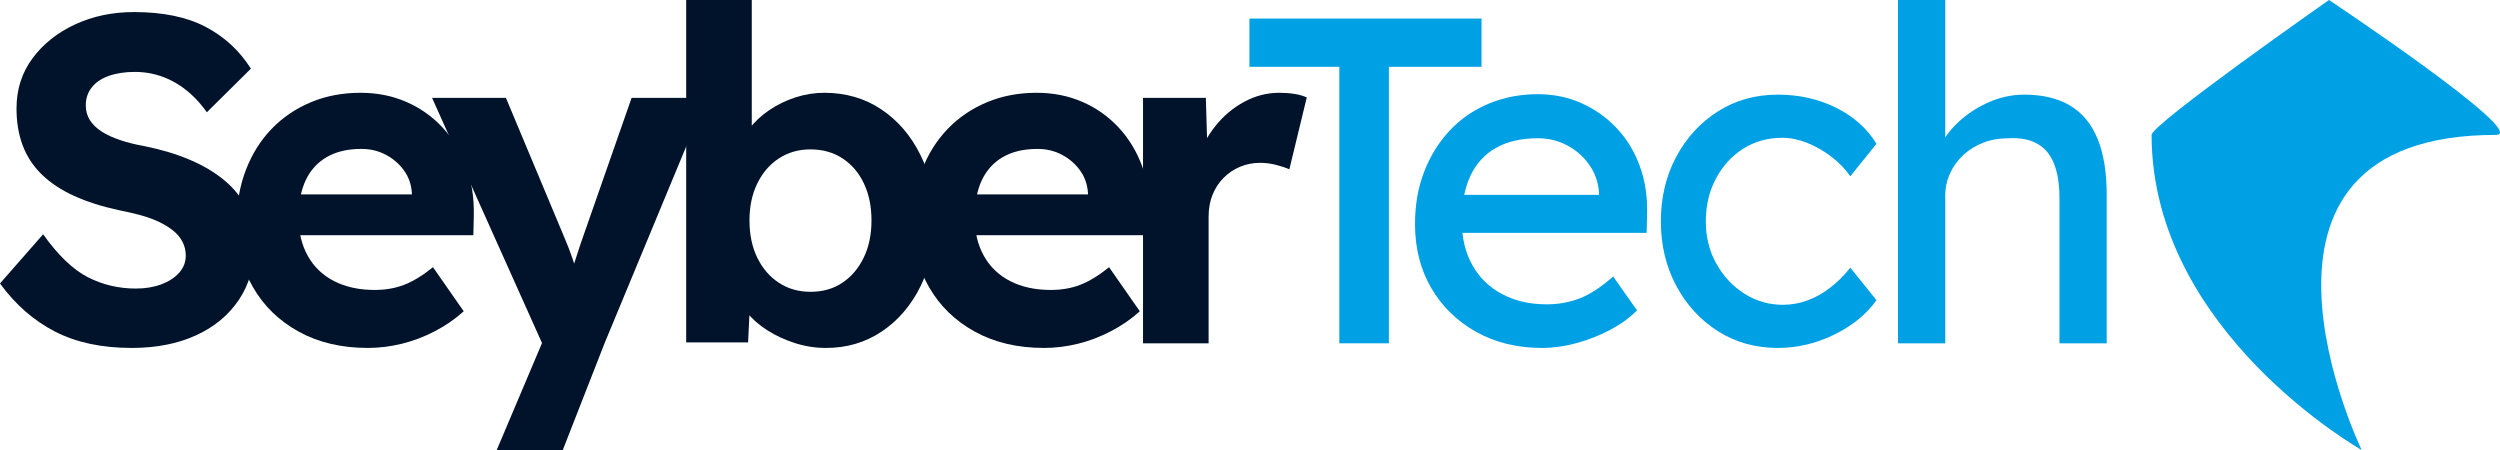
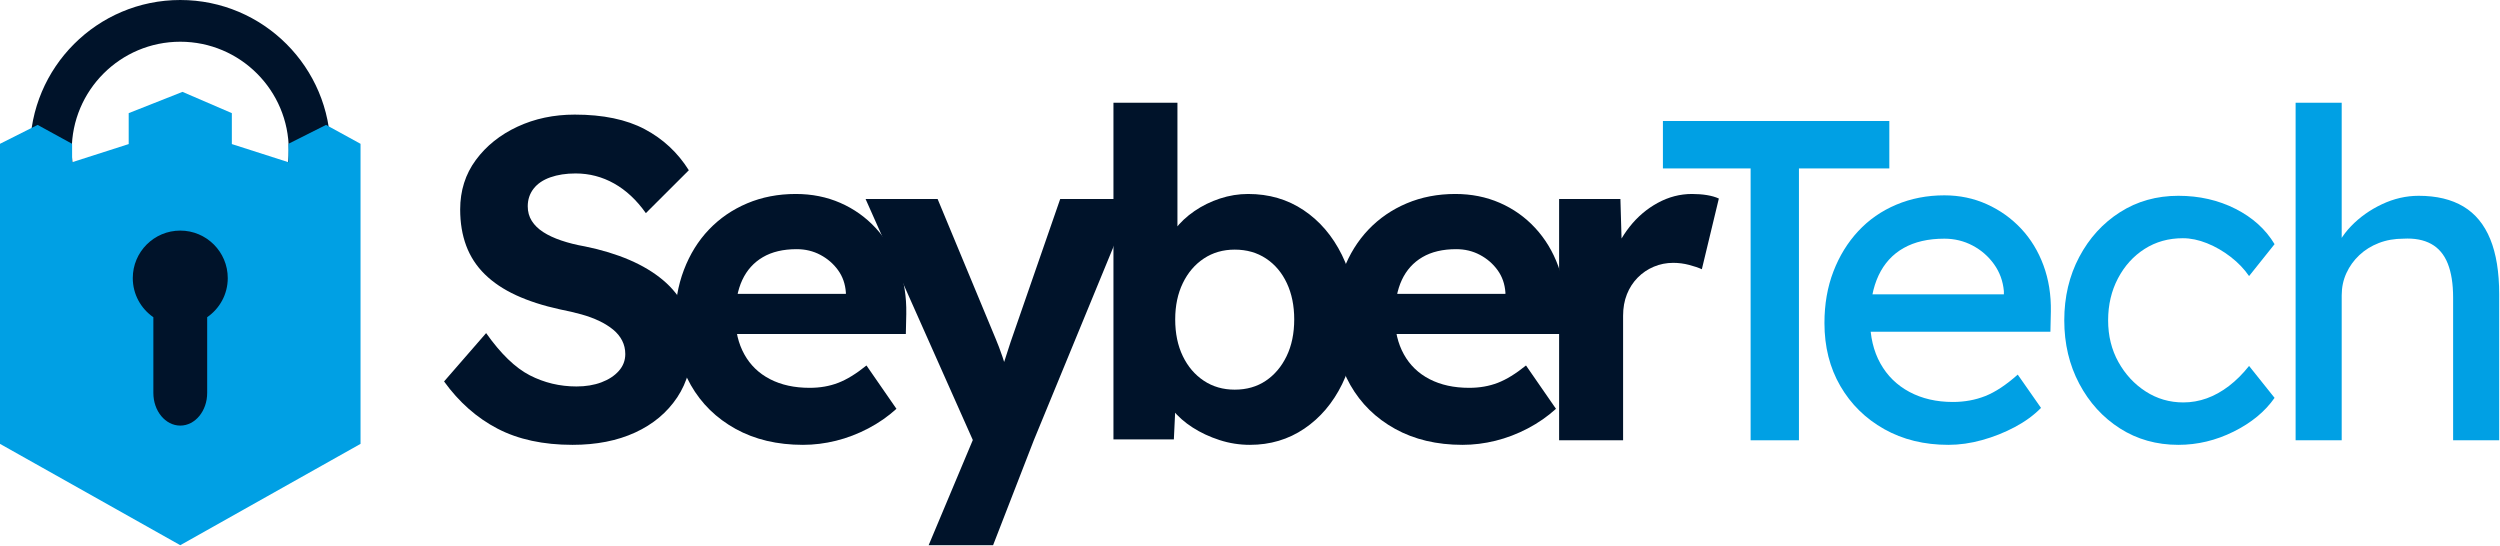
- <svg xmlns="http://www.w3.org/2000/svg" width="100%" height="100%" viewBox="0 0 2500 450" version="1.1" xml:space="preserve" style="fill-rule:evenodd;clip-rule:evenodd;stroke-linejoin:round;stroke-miterlimit:2;">
+ <svg xmlns="http://www.w3.org/2000/svg" width="100%" height="100%" viewBox="0 0 2393 522" version="1.1" xml:space="preserve" style="fill-rule:evenodd;clip-rule:evenodd;stroke-linejoin:round;stroke-miterlimit:2;">
  <g>
    <g>
-       <path d="M131.64,347.938c-29.967,0 -55.576,-5.49 -76.828,-16.469c-21.252,-10.979 -39.523,-26.984 -54.812,-48.015l43.116,-49.176c14.983,21.031 29.89,35.335 44.721,42.913c14.83,7.577 30.808,11.366 47.931,11.366c9.48,-0 17.965,-1.392 25.457,-4.176c7.492,-2.783 13.455,-6.649 17.888,-11.597c4.434,-4.949 6.651,-10.671 6.651,-17.165c0,-4.949 -1.07,-9.511 -3.21,-13.686c-2.141,-4.175 -5.199,-7.887 -9.174,-11.134c-3.975,-3.247 -8.715,-6.186 -14.219,-8.814c-5.504,-2.629 -11.62,-4.872 -18.347,-6.727c-6.727,-1.856 -14.066,-3.557 -22.017,-5.103c-17.124,-3.712 -32.107,-8.506 -44.95,-14.382c-12.843,-5.876 -23.545,-12.989 -32.107,-21.34c-8.562,-8.351 -14.907,-18.015 -19.035,-28.995c-4.129,-10.979 -6.193,-23.273 -6.193,-36.881c0,-19.176 5.352,-35.954 16.054,-50.335c10.703,-14.382 24.922,-25.67 42.657,-33.866c17.736,-8.196 37.306,-12.294 58.711,-12.294c29.049,-0 52.977,4.948 71.783,14.845c18.806,9.897 33.865,23.815 45.179,41.753l-44.033,43.608c-9.479,-13.299 -20.334,-23.35 -32.566,-30.155c-12.231,-6.804 -25.38,-10.206 -39.446,-10.206c-9.785,0 -18.423,1.315 -25.915,3.944c-7.492,2.628 -13.225,6.494 -17.201,11.597c-3.975,5.104 -5.962,11.057 -5.962,17.861c-0,5.567 1.376,10.516 4.128,14.846c2.752,4.33 6.651,8.118 11.696,11.366c5.045,3.247 11.238,6.108 18.576,8.582c7.339,2.474 15.443,4.485 24.31,6.031c16.819,3.402 31.955,7.964 45.409,13.686c13.455,5.721 24.998,12.603 34.631,20.644c9.632,8.041 17.047,17.32 22.245,27.835c5.199,10.515 7.798,22.268 7.798,35.258c-0,21.958 -5.198,40.67 -15.595,56.134c-10.397,15.464 -24.769,27.371 -43.116,35.721c-18.347,8.351 -39.752,12.526 -64.215,12.526Z" style="fill:#00132a;fill-rule:nonzero;" />
-       <path d="M367.859,347.938c-26.297,0 -49.308,-5.412 -69.031,-16.237c-19.723,-10.825 -35.012,-25.67 -45.867,-44.536c-10.856,-18.866 -16.283,-40.361 -16.283,-64.485c-0,-19.175 3.057,-36.726 9.173,-52.654c6.116,-15.928 14.678,-29.614 25.686,-41.057c11.008,-11.443 24.081,-20.335 39.217,-26.675c15.136,-6.34 31.725,-9.51 49.766,-9.51c16.513,-0 31.726,3.015 45.639,9.046c13.913,6.031 25.991,14.536 36.235,25.515c10.244,10.98 18.118,23.892 23.622,38.737c5.504,14.846 8.103,31.083 7.798,48.712l-0.459,20.412l-194.938,0l-10.549,-40.825l151.822,0l-7.798,8.351l0,-9.742c-0.611,-8.66 -3.287,-16.237 -8.027,-22.732c-4.739,-6.495 -10.779,-11.676 -18.117,-15.542c-7.339,-3.865 -15.443,-5.798 -24.31,-5.798c-13.761,-0 -25.304,2.706 -34.63,8.118c-9.327,5.412 -16.36,13.144 -21.1,23.196c-4.739,10.052 -7.109,22.5 -7.109,37.345c-0,14.536 3.058,27.294 9.173,38.274c6.116,10.979 14.907,19.407 26.374,25.283c11.467,5.876 24.998,8.814 40.593,8.814c10.703,0 20.488,-1.701 29.356,-5.103c8.867,-3.402 18.5,-9.278 28.896,-17.629l30.732,44.073c-8.562,7.732 -18.194,14.381 -28.897,19.948c-10.702,5.567 -21.711,9.742 -33.025,12.526c-11.314,2.783 -22.628,4.175 -33.942,4.175Z" style="fill:#00132a;fill-rule:nonzero;" />
-       <path d="M496.748,450l53.206,-125.722l0.917,38.506l-118.797,-264.897l73.847,-0l59.628,142.422c2.141,4.949 4.434,10.98 6.88,18.093c2.447,7.113 4.281,13.918 5.504,20.412l-11.008,4.64c2.141,-5.258 4.358,-11.289 6.651,-18.093c2.293,-6.804 4.663,-14.072 7.109,-21.804l50.914,-145.67l74.764,-0l-101.826,245.412l-41.74,106.701l-66.049,0Z" style="fill:#00132a;fill-rule:nonzero;" />
-       <path d="M826.078,347.938c-10.703,0 -21.099,-1.624 -31.19,-4.871c-10.091,-3.247 -19.265,-7.5 -27.521,-12.758c-8.256,-5.257 -15.136,-11.288 -20.64,-18.093c-5.504,-6.804 -9.021,-13.917 -10.55,-21.34l14.678,-6.031l-2.752,57.526l-61.922,0l0,-342.371l65.591,0l0,154.948l-12.843,-5.103c1.835,-7.422 5.351,-14.536 10.55,-21.34c5.198,-6.804 11.772,-12.912 19.723,-18.325c7.95,-5.412 16.665,-9.665 26.144,-12.757c9.48,-3.093 19.112,-4.639 28.897,-4.639c21.405,-0 40.364,5.489 56.876,16.469c16.513,10.979 29.585,26.134 39.217,45.463c9.632,19.33 14.448,41.212 14.448,65.645c0,24.742 -4.739,46.701 -14.219,65.876c-9.479,19.175 -22.398,34.253 -38.758,45.232c-16.359,10.979 -34.936,16.469 -55.729,16.469Zm-15.595,-56.134c12.231,0 22.857,-3.015 31.878,-9.046c9.021,-6.031 16.13,-14.382 21.328,-25.052c5.199,-10.67 7.798,-23.118 7.798,-37.345c-0,-13.918 -2.523,-26.212 -7.568,-36.882c-5.046,-10.67 -12.155,-19.02 -21.329,-25.051c-9.173,-6.031 -19.876,-9.047 -32.107,-9.047c-11.926,0 -22.475,3.016 -31.649,9.047c-9.173,6.031 -16.359,14.381 -21.558,25.051c-5.198,10.67 -7.797,22.964 -7.797,36.882c-0,14.227 2.599,26.675 7.797,37.345c5.199,10.67 12.385,19.021 21.558,25.052c9.174,6.031 19.723,9.046 31.649,9.046Z" style="fill:#00132a;fill-rule:nonzero;" />
-       <path d="M1043.95,347.938c-26.298,0 -49.308,-5.412 -69.031,-16.237c-19.723,-10.825 -35.013,-25.67 -45.868,-44.536c-10.855,-18.866 -16.283,-40.361 -16.283,-64.485c-0,-19.175 3.058,-36.726 9.173,-52.654c6.116,-15.928 14.678,-29.614 25.686,-41.057c11.009,-11.443 24.081,-20.335 39.217,-26.675c15.137,-6.34 31.725,-9.51 49.767,-9.51c16.512,-0 31.725,3.015 45.638,9.046c13.913,6.031 25.992,14.536 36.236,25.515c10.243,10.98 18.117,23.892 23.622,38.737c5.504,14.846 8.103,31.083 7.797,48.712l-0.459,20.412l-194.937,0l-10.55,-40.825l151.822,0l-7.797,8.351l-0,-9.742c-0.612,-8.66 -3.288,-16.237 -8.027,-22.732c-4.74,-6.495 -10.779,-11.676 -18.118,-15.542c-7.339,-3.865 -15.442,-5.798 -24.31,-5.798c-13.76,-0 -25.304,2.706 -34.63,8.118c-9.326,5.412 -16.36,13.144 -21.099,23.196c-4.74,10.052 -7.11,22.5 -7.11,37.345c0,14.536 3.058,27.294 9.174,38.274c6.116,10.979 14.907,19.407 26.374,25.283c11.467,5.876 24.998,8.814 40.593,8.814c10.702,0 20.487,-1.701 29.355,-5.103c8.868,-3.402 18.5,-9.278 28.897,-17.629l30.731,44.073c-8.562,7.732 -18.194,14.381 -28.897,19.948c-10.702,5.567 -21.71,9.742 -33.024,12.526c-11.314,2.783 -22.628,4.175 -33.942,4.175Z" style="fill:#00132a;fill-rule:nonzero;" />
-       <path d="M1143.02,343.299l-0,-245.412l62.839,-0l2.293,78.866l-11.008,-16.701c3.975,-12.372 10.014,-23.66 18.118,-33.866c8.103,-10.207 17.735,-18.325 28.896,-24.356c11.161,-6.031 22.858,-9.046 35.089,-9.046c5.504,-0 10.626,0.386 15.366,1.159c4.739,0.773 8.791,1.933 12.155,3.48l-17.43,71.907c-3.364,-1.546 -7.721,-3.016 -13.072,-4.407c-5.352,-1.392 -10.779,-2.088 -16.283,-2.088c-7.033,0 -13.684,1.314 -19.953,3.943c-6.268,2.629 -11.773,6.341 -16.512,11.134c-4.74,4.794 -8.409,10.439 -11.008,16.933c-2.6,6.495 -3.899,13.763 -3.899,21.804l-0,126.65l-65.591,-0Z" style="fill:#00132a;fill-rule:nonzero;" />
-       <path d="M1339.34,343.299l-0,-276.495l-89.901,0l0,-48.247l232.091,-0l-0,48.247l-92.653,0l-0,276.495l-49.537,-0Z" style="fill:#00a0e4;fill-rule:nonzero;" />
-       <path d="M1542.07,347.938c-24.768,0 -46.708,-5.335 -65.82,-16.005c-19.112,-10.67 -34.095,-25.284 -44.95,-43.84c-10.856,-18.557 -16.283,-39.897 -16.283,-64.021c-0,-19.175 3.057,-36.649 9.173,-52.423c6.116,-15.773 14.601,-29.458 25.457,-41.056c10.855,-11.598 23.851,-20.567 38.987,-26.907c15.137,-6.341 31.573,-9.511 49.308,-9.511c15.595,0 30.12,3.016 43.574,9.047c13.455,6.031 25.151,14.304 35.089,24.819c9.938,10.516 17.583,22.964 22.934,37.346c5.351,14.381 7.874,30.077 7.568,47.087l-0.458,20.413l-196.773,-0l-10.55,-38.042l166.5,0l-6.88,7.887l0,-11.134c-0.917,-10.206 -4.281,-19.33 -10.091,-27.371c-5.81,-8.041 -13.148,-14.382 -22.016,-19.021c-8.868,-4.639 -18.5,-6.959 -28.897,-6.959c-16.512,0 -30.426,3.171 -41.74,9.511c-11.314,6.34 -19.876,15.618 -25.685,27.835c-5.81,12.216 -8.715,27.294 -8.715,45.232c-0,17.01 3.516,31.778 10.549,44.304c7.033,12.526 16.971,22.191 29.814,28.995c12.843,6.804 27.674,10.206 44.492,10.206c11.926,-0 23.01,-2.01 33.254,-6.031c10.244,-4.021 21.329,-11.289 33.254,-21.804l23.851,33.866c-7.338,7.423 -16.283,13.917 -26.832,19.484c-10.55,5.567 -21.711,9.975 -33.484,13.222c-11.772,3.247 -23.316,4.871 -34.63,4.871Z" style="fill:#00a0e4;fill-rule:nonzero;" />
-       <path d="M1777.83,347.938c-22.322,0 -42.274,-5.567 -59.857,-16.701c-17.583,-11.134 -31.496,-26.289 -41.74,-45.464c-10.244,-19.175 -15.365,-40.67 -15.365,-64.484c-0,-23.815 5.121,-45.31 15.365,-64.485c10.244,-19.175 24.157,-34.33 41.74,-45.464c17.583,-11.134 37.535,-16.701 59.857,-16.701c21.405,0 40.899,4.407 58.482,13.222c17.582,8.814 30.96,20.799 40.134,35.953l-26.145,32.475c-4.892,-7.114 -11.161,-13.609 -18.805,-19.485c-7.645,-5.876 -15.748,-10.515 -24.31,-13.917c-8.562,-3.402 -16.818,-5.103 -24.769,-5.103c-14.678,-0 -27.75,3.634 -39.217,10.902c-11.467,7.268 -20.564,17.242 -27.291,29.922c-6.727,12.681 -10.091,26.907 -10.091,42.681c-0,15.773 3.517,29.922 10.55,42.448c7.033,12.526 16.359,22.5 27.979,29.923c11.62,7.422 24.463,11.134 38.529,11.134c8.256,-0 16.283,-1.392 24.08,-4.175c7.798,-2.784 15.366,-6.959 22.705,-12.526c7.339,-5.567 14.219,-12.371 20.64,-20.413l26.145,32.475c-9.785,13.917 -23.775,25.36 -41.969,34.33c-18.194,8.969 -37.076,13.453 -56.647,13.453Z" style="fill:#00a0e4;fill-rule:nonzero;" />
-       <path d="M1898.01,343.299l-0,-343.299l47.244,0l-0,149.845l-8.257,5.567c3.058,-10.824 9.021,-20.799 17.889,-29.922c8.868,-9.124 19.417,-16.547 31.649,-22.268c12.231,-5.722 24.768,-8.583 37.611,-8.583c18.347,0 33.636,3.634 45.868,10.902c12.231,7.268 21.405,18.325 27.52,33.17c6.116,14.846 9.174,33.557 9.174,56.134l-0,148.454l-47.244,-0l0,-145.206c0,-13.918 -1.835,-25.438 -5.504,-34.562c-3.669,-9.124 -9.326,-15.773 -16.971,-19.949c-7.645,-4.175 -17.124,-5.953 -28.438,-5.335c-9.174,0 -17.583,1.469 -25.227,4.408c-7.645,2.938 -14.296,7.036 -19.953,12.293c-5.657,5.258 -10.091,11.366 -13.301,18.325c-3.211,6.959 -4.816,14.459 -4.816,22.5l-0,147.526l-47.244,-0Z" style="fill:#00a0e4;fill-rule:nonzero;" />
+       <path d="M172.553,0c-79.372,0 -143.811,64.44 -143.811,143.811c-0,79.371 64.439,143.811 143.811,143.811c79.371,-0 143.811,-64.44 143.811,-143.811c-0,-79.371 -64.44,-143.811 -143.811,-143.811Zm-0,39.941c57.327,0 103.869,46.543 103.869,103.87c0,57.327 -46.542,103.87 -103.869,103.87c-57.328,-0 -103.87,-46.543 -103.87,-103.87c-0,-57.327 46.542,-103.87 103.87,-103.87Z" style="fill:#00132a;" />
+       <path d="M123.185,137.908l-54.164,17.364l0,-17.619l-33.028,-18.104l-35.993,18.104l0,287.214l172.553,96.993l172.552,-96.993l0,-287.214l-33.028,-18.104l-35.993,18.104l0,17.619l-54.164,-17.364l-0,-29.61l-47.247,-20.359l-51.488,20.359l0,29.61Z" style="fill:#00a0e4;" />
+       <path d="M146.801,303.634c-11.897,-8.198 -19.704,-21.921 -19.704,-37.453c0,-25.087 20.368,-45.455 45.456,-45.455c25.087,-0 45.455,20.368 45.455,45.455c-0,15.532 -7.807,29.255 -19.704,37.453l-0,72.536c-0,17.225 -11.539,31.209 -25.751,31.209c-14.213,-0 -25.752,-13.984 -25.752,-31.209l0,-72.536Z" style="fill:#00132a;" />
    </g>
-     <path d="M2328.99,0c0,0 202.457,134.901 166.8,134.901c-286.454,-0 -134.111,315.099 -134.111,315.099c-0,-0 -210.081,-118.358 -210.081,-315.099c0,-10.712 177.392,-134.901 177.392,-134.901Z" style="fill:#00a0e4;" />
+     <g>
+       <path d="M547.984,425.806c-27.982,0 -51.895,-5.167 -71.74,-15.5c-19.844,-10.333 -36.904,-25.396 -51.181,-45.188l40.26,-46.281c13.991,19.793 27.911,33.255 41.759,40.386c13.848,7.132 28.767,10.697 44.757,10.697c8.851,0 16.775,-1.31 23.77,-3.929c6.996,-2.62 12.564,-6.258 16.704,-10.915c4.14,-4.658 6.21,-10.042 6.21,-16.155c0,-4.657 -0.999,-8.95 -2.998,-12.88c-1.998,-3.929 -4.854,-7.422 -8.566,-10.478c-3.712,-3.057 -8.137,-5.822 -13.277,-8.296c-5.139,-2.474 -10.85,-4.584 -17.132,-6.331c-6.281,-1.746 -13.134,-3.347 -20.558,-4.803c-15.99,-3.492 -29.981,-8.004 -41.973,-13.534c-11.993,-5.531 -21.986,-12.225 -29.981,-20.084c-7.995,-7.859 -13.92,-16.955 -17.774,-27.288c-3.855,-10.333 -5.782,-21.904 -5.782,-34.711c-0,-18.046 4.996,-33.837 14.99,-47.372c9.994,-13.534 23.271,-24.159 39.832,-31.872c16.561,-7.713 34.835,-11.57 54.822,-11.57c27.125,-0 49.468,4.657 67.028,13.971c17.561,9.315 31.623,22.413 42.188,39.295l-41.117,41.041c-8.851,-12.516 -18.988,-21.976 -30.409,-28.379c-11.421,-6.404 -23.699,-9.606 -36.834,-9.606c-9.137,0 -17.203,1.237 -24.198,3.711c-6.996,2.475 -12.35,6.113 -16.062,10.916c-3.711,4.802 -5.567,10.405 -5.567,16.809c-0,5.239 1.284,9.897 3.854,13.972c2.57,4.075 6.211,7.64 10.922,10.696c4.711,3.057 10.493,5.749 17.346,8.078c6.853,2.328 14.419,4.22 22.7,5.676c15.704,3.201 29.838,7.495 42.401,12.88c12.563,5.384 23.342,11.861 32.337,19.429c8.994,7.567 15.918,16.3 20.772,26.196c4.854,9.896 7.281,20.957 7.281,33.182c0,20.666 -4.854,38.276 -14.562,52.83c-9.708,14.553 -23.128,25.76 -40.26,33.619c-17.132,7.859 -37.119,11.788 -59.962,11.788Z" style="fill:#00132a;fill-rule:nonzero;" />
+       <path d="M768.557,425.806c-24.555,0 -46.041,-5.094 -64.458,-15.281c-18.417,-10.188 -32.694,-24.159 -42.83,-41.915c-10.136,-17.755 -15.205,-37.985 -15.205,-60.688c0,-18.047 2.856,-34.565 8.566,-49.555c5.711,-14.99 13.706,-27.87 23.985,-38.64c10.279,-10.77 22.486,-19.138 36.619,-25.105c14.134,-5.967 29.624,-8.95 46.471,-8.95c15.418,-0 29.624,2.838 42.615,8.514c12.992,5.675 24.271,13.68 33.836,24.013c9.565,10.333 16.918,22.485 22.057,36.457c5.14,13.971 7.567,29.252 7.281,45.844l-0.428,19.21l-182.027,0l-9.85,-38.421l141.766,-0l-7.281,7.859l0,-9.169c-0.571,-8.15 -3.069,-15.281 -7.495,-21.394c-4.426,-6.112 -10.065,-10.988 -16.918,-14.626c-6.853,-3.639 -14.419,-5.458 -22.7,-5.458c-12.849,0 -23.627,2.547 -32.336,7.641c-8.709,5.094 -15.276,12.37 -19.702,21.83c-4.426,9.46 -6.638,21.176 -6.638,35.147c-0,13.681 2.855,25.687 8.566,36.02c5.71,10.333 13.919,18.265 24.627,23.795c10.707,5.531 23.342,8.296 37.904,8.296c9.994,0 19.131,-1.601 27.411,-4.803c8.28,-3.201 17.275,-8.732 26.983,-16.591l28.696,41.478c-7.995,7.277 -16.989,13.535 -26.983,18.774c-9.994,5.239 -20.273,9.169 -30.837,11.789c-10.565,2.619 -21.13,3.929 -31.695,3.929Z" style="fill:#00132a;fill-rule:nonzero;" />
+       <path d="M888.909,521.86l49.683,-118.321l0.856,36.238l-110.929,-249.303l68.956,0l55.679,134.039c1.998,4.657 4.14,10.333 6.424,17.028c2.284,6.694 3.998,13.098 5.14,19.21l-10.279,4.367c1.998,-4.949 4.068,-10.625 6.21,-17.028c2.141,-6.404 4.354,-13.244 6.639,-20.521l47.541,-137.095l69.812,0l-95.082,230.966l-38.975,100.42l-61.675,-0Z" style="fill:#00132a;fill-rule:nonzero;" />
+       <path d="M1196.43,425.806c-9.994,0 -19.702,-1.528 -29.125,-4.584c-9.422,-3.057 -17.988,-7.059 -25.697,-12.007c-7.71,-4.948 -14.134,-10.624 -19.274,-17.028c-5.139,-6.403 -8.423,-13.098 -9.851,-20.084l13.706,-5.676l-2.57,54.14l-57.82,-0l-0,-322.217l61.246,0l0,145.827l-11.992,-4.803c1.713,-6.985 4.997,-13.68 9.851,-20.084c4.854,-6.403 10.993,-12.152 18.417,-17.246c7.424,-5.093 15.561,-9.096 24.413,-12.006c8.851,-2.911 17.845,-4.366 26.982,-4.366c19.988,-0 37.691,5.166 53.109,15.499c15.419,10.333 27.626,24.596 36.62,42.788c8.994,18.192 13.491,38.785 13.491,61.78c0,23.286 -4.426,43.952 -13.277,61.998c-8.852,18.047 -20.915,32.236 -36.191,42.569c-15.276,10.333 -32.622,15.5 -52.038,15.5Zm-14.562,-52.83c11.421,0 21.343,-2.837 29.766,-8.513c8.423,-5.676 15.062,-13.535 19.916,-23.577c4.854,-10.042 7.281,-21.758 7.281,-35.147c0,-13.098 -2.356,-24.669 -7.067,-34.71c-4.711,-10.042 -11.35,-17.901 -19.916,-23.577c-8.566,-5.676 -18.559,-8.514 -29.98,-8.514c-11.136,-0 -20.987,2.838 -29.553,8.514c-8.566,5.676 -15.276,13.535 -20.13,23.577c-4.854,10.041 -7.281,21.612 -7.281,34.71c-0,13.389 2.427,25.105 7.281,35.147c4.854,10.042 11.564,17.901 20.13,23.577c8.566,5.676 18.417,8.513 29.553,8.513Z" style="fill:#00132a;fill-rule:nonzero;" />
+       <path d="M1399.87,425.806c-24.556,0 -46.042,-5.094 -64.459,-15.281c-18.417,-10.188 -32.693,-24.159 -42.83,-41.915c-10.136,-17.755 -15.204,-37.985 -15.204,-60.688c-0,-18.047 2.855,-34.565 8.566,-49.555c5.71,-14.99 13.705,-27.87 23.984,-38.64c10.28,-10.77 22.486,-19.138 36.62,-25.105c14.134,-5.967 29.624,-8.95 46.47,-8.95c15.419,-0 29.624,2.838 42.616,8.514c12.991,5.675 24.27,13.68 33.835,24.013c9.566,10.333 16.918,22.485 22.058,36.457c5.139,13.971 7.566,29.252 7.281,45.844l-0.429,19.21l-182.026,0l-9.851,-38.421l141.767,-0l-7.281,7.859l-0,-9.169c-0.572,-8.15 -3.07,-15.281 -7.496,-21.394c-4.425,-6.112 -10.065,-10.988 -16.917,-14.626c-6.853,-3.639 -14.42,-5.458 -22.7,-5.458c-12.849,0 -23.628,2.547 -32.337,7.641c-8.708,5.094 -15.276,12.37 -19.701,21.83c-4.426,9.46 -6.639,21.176 -6.639,35.147c0,13.681 2.855,25.687 8.566,36.02c5.711,10.333 13.92,18.265 24.627,23.795c10.708,5.531 23.342,8.296 37.904,8.296c9.994,0 19.131,-1.601 27.411,-4.803c8.281,-3.201 17.275,-8.732 26.983,-16.591l28.696,41.478c-7.995,7.277 -16.989,13.535 -26.983,18.774c-9.993,5.239 -20.272,9.169 -30.837,11.789c-10.565,2.619 -21.129,3.929 -31.694,3.929Z" style="fill:#00132a;fill-rule:nonzero;" />
+       <path d="M1492.38,421.44l0,-230.966l58.677,0l2.141,74.224l-10.279,-15.718c3.712,-11.643 9.351,-22.267 16.918,-31.873c7.567,-9.605 16.561,-17.246 26.983,-22.921c10.422,-5.676 21.343,-8.514 32.765,-8.514c5.139,-0 9.922,0.364 14.348,1.091c4.425,0.728 8.209,1.819 11.349,3.275l-16.275,67.674c-3.141,-1.455 -7.21,-2.838 -12.206,-4.148c-4.997,-1.31 -10.065,-1.965 -15.205,-1.965c-6.567,0 -12.777,1.238 -18.631,3.712c-5.853,2.474 -10.993,5.967 -15.419,10.478c-4.425,4.512 -7.852,9.824 -10.279,15.936c-2.427,6.113 -3.64,12.953 -3.64,20.521l-0,119.194l-61.247,-0Z" style="fill:#00132a;fill-rule:nonzero;" />
+       <path d="M1675.69,421.44l-0,-260.218l-83.947,-0l0,-45.408l216.719,0l-0,45.408l-86.516,-0l-0,260.218l-46.256,-0Z" style="fill:#00a0e4;fill-rule:nonzero;" />
+       <path d="M1865,425.806c-23.128,0 -43.615,-5.021 -61.461,-15.063c-17.845,-10.042 -31.836,-23.795 -41.973,-41.259c-10.136,-17.465 -15.204,-37.549 -15.204,-60.252c-0,-18.047 2.855,-34.492 8.566,-49.337c5.71,-14.845 13.634,-27.725 23.77,-38.64c10.136,-10.915 22.272,-19.356 36.405,-25.323c14.134,-5.967 29.481,-8.951 46.042,-8.951c14.562,0 28.125,2.838 40.689,8.514c12.563,5.676 23.485,13.462 32.764,23.359c9.28,9.896 16.418,21.612 21.415,35.147c4.997,13.535 7.353,28.307 7.067,44.316l-0.428,19.21l-183.74,0l-9.851,-35.802l155.472,0l-6.424,7.423l-0,-10.479c-0.857,-9.605 -3.998,-18.192 -9.423,-25.76c-5.425,-7.568 -12.278,-13.535 -20.558,-17.901c-8.28,-4.366 -17.275,-6.549 -26.983,-6.549c-15.418,0 -28.41,2.984 -38.975,8.951c-10.564,5.967 -18.559,14.699 -23.984,26.196c-5.425,11.498 -8.138,25.687 -8.138,42.569c-0,16.009 3.284,29.908 9.851,41.697c6.567,11.788 15.847,20.884 27.839,27.287c11.992,6.404 25.841,9.606 41.545,9.606c11.136,-0 21.486,-1.892 31.052,-5.676c9.565,-3.784 19.915,-10.624 31.051,-20.521l22.272,31.873c-6.853,6.986 -15.205,13.098 -25.056,18.337c-9.851,5.24 -20.273,9.387 -31.266,12.444c-10.993,3.056 -21.771,4.584 -32.336,4.584Z" style="fill:#00a0e4;fill-rule:nonzero;" />
+       <path d="M2085.14,425.806c-20.844,0 -39.475,-5.239 -55.893,-15.718c-16.418,-10.478 -29.41,-24.741 -38.975,-42.787c-9.565,-18.047 -14.348,-38.276 -14.348,-60.689c0,-22.412 4.783,-42.642 14.348,-60.688c9.565,-18.047 22.557,-32.309 38.975,-42.788c16.418,-10.479 35.049,-15.718 55.893,-15.718c19.987,0 38.19,4.148 54.608,12.443c16.418,8.296 28.91,19.575 37.476,33.838l-24.413,30.562c-4.569,-6.695 -10.422,-12.807 -17.56,-18.337c-7.139,-5.531 -14.705,-9.897 -22.7,-13.099c-7.995,-3.201 -15.704,-4.802 -23.128,-4.802c-13.706,-0 -25.912,3.42 -36.62,10.26c-10.707,6.84 -19.202,16.227 -25.483,28.161c-6.282,11.934 -9.423,25.323 -9.423,40.168c0,14.845 3.284,28.161 9.851,39.95c6.567,11.788 15.276,21.175 26.126,28.161c10.85,6.986 22.843,10.478 35.977,10.478c7.71,0 15.205,-1.309 22.486,-3.929c7.281,-2.62 14.348,-6.549 21.201,-11.788c6.852,-5.24 13.277,-11.643 19.273,-19.211l24.413,30.562c-9.137,13.099 -22.2,23.868 -39.189,32.309c-16.989,8.441 -34.621,12.662 -52.895,12.662Z" style="fill:#00a0e4;fill-rule:nonzero;" />
+       <path d="M2197.36,421.44l-0,-323.09l44.114,0l0,141.024l-7.709,5.24c2.855,-10.188 8.423,-19.575 16.704,-28.161c8.28,-8.587 18.131,-15.573 29.552,-20.958c11.422,-5.384 23.128,-8.077 35.121,-8.077c17.132,0 31.408,3.42 42.829,10.26c11.422,6.841 19.988,17.246 25.698,31.218c5.711,13.971 8.566,31.581 8.566,52.829l0,139.715l-44.114,-0l-0,-136.658c-0,-13.099 -1.714,-23.941 -5.14,-32.528c-3.426,-8.586 -8.709,-14.844 -15.847,-18.774c-7.138,-3.929 -15.99,-5.603 -26.554,-5.021c-8.566,0 -16.419,1.383 -23.557,4.148c-7.138,2.765 -13.348,6.622 -18.631,11.57c-5.282,4.948 -9.422,10.697 -12.42,17.246c-2.998,6.549 -4.498,13.608 -4.498,21.176l0,138.841l-44.114,-0Z" style="fill:#00a0e4;fill-rule:nonzero;" />
+     </g>
  </g>
-   <rect x="2046.82" y="324.679" width="780.878" height="780.878" style="fill:none;" />
</svg>
